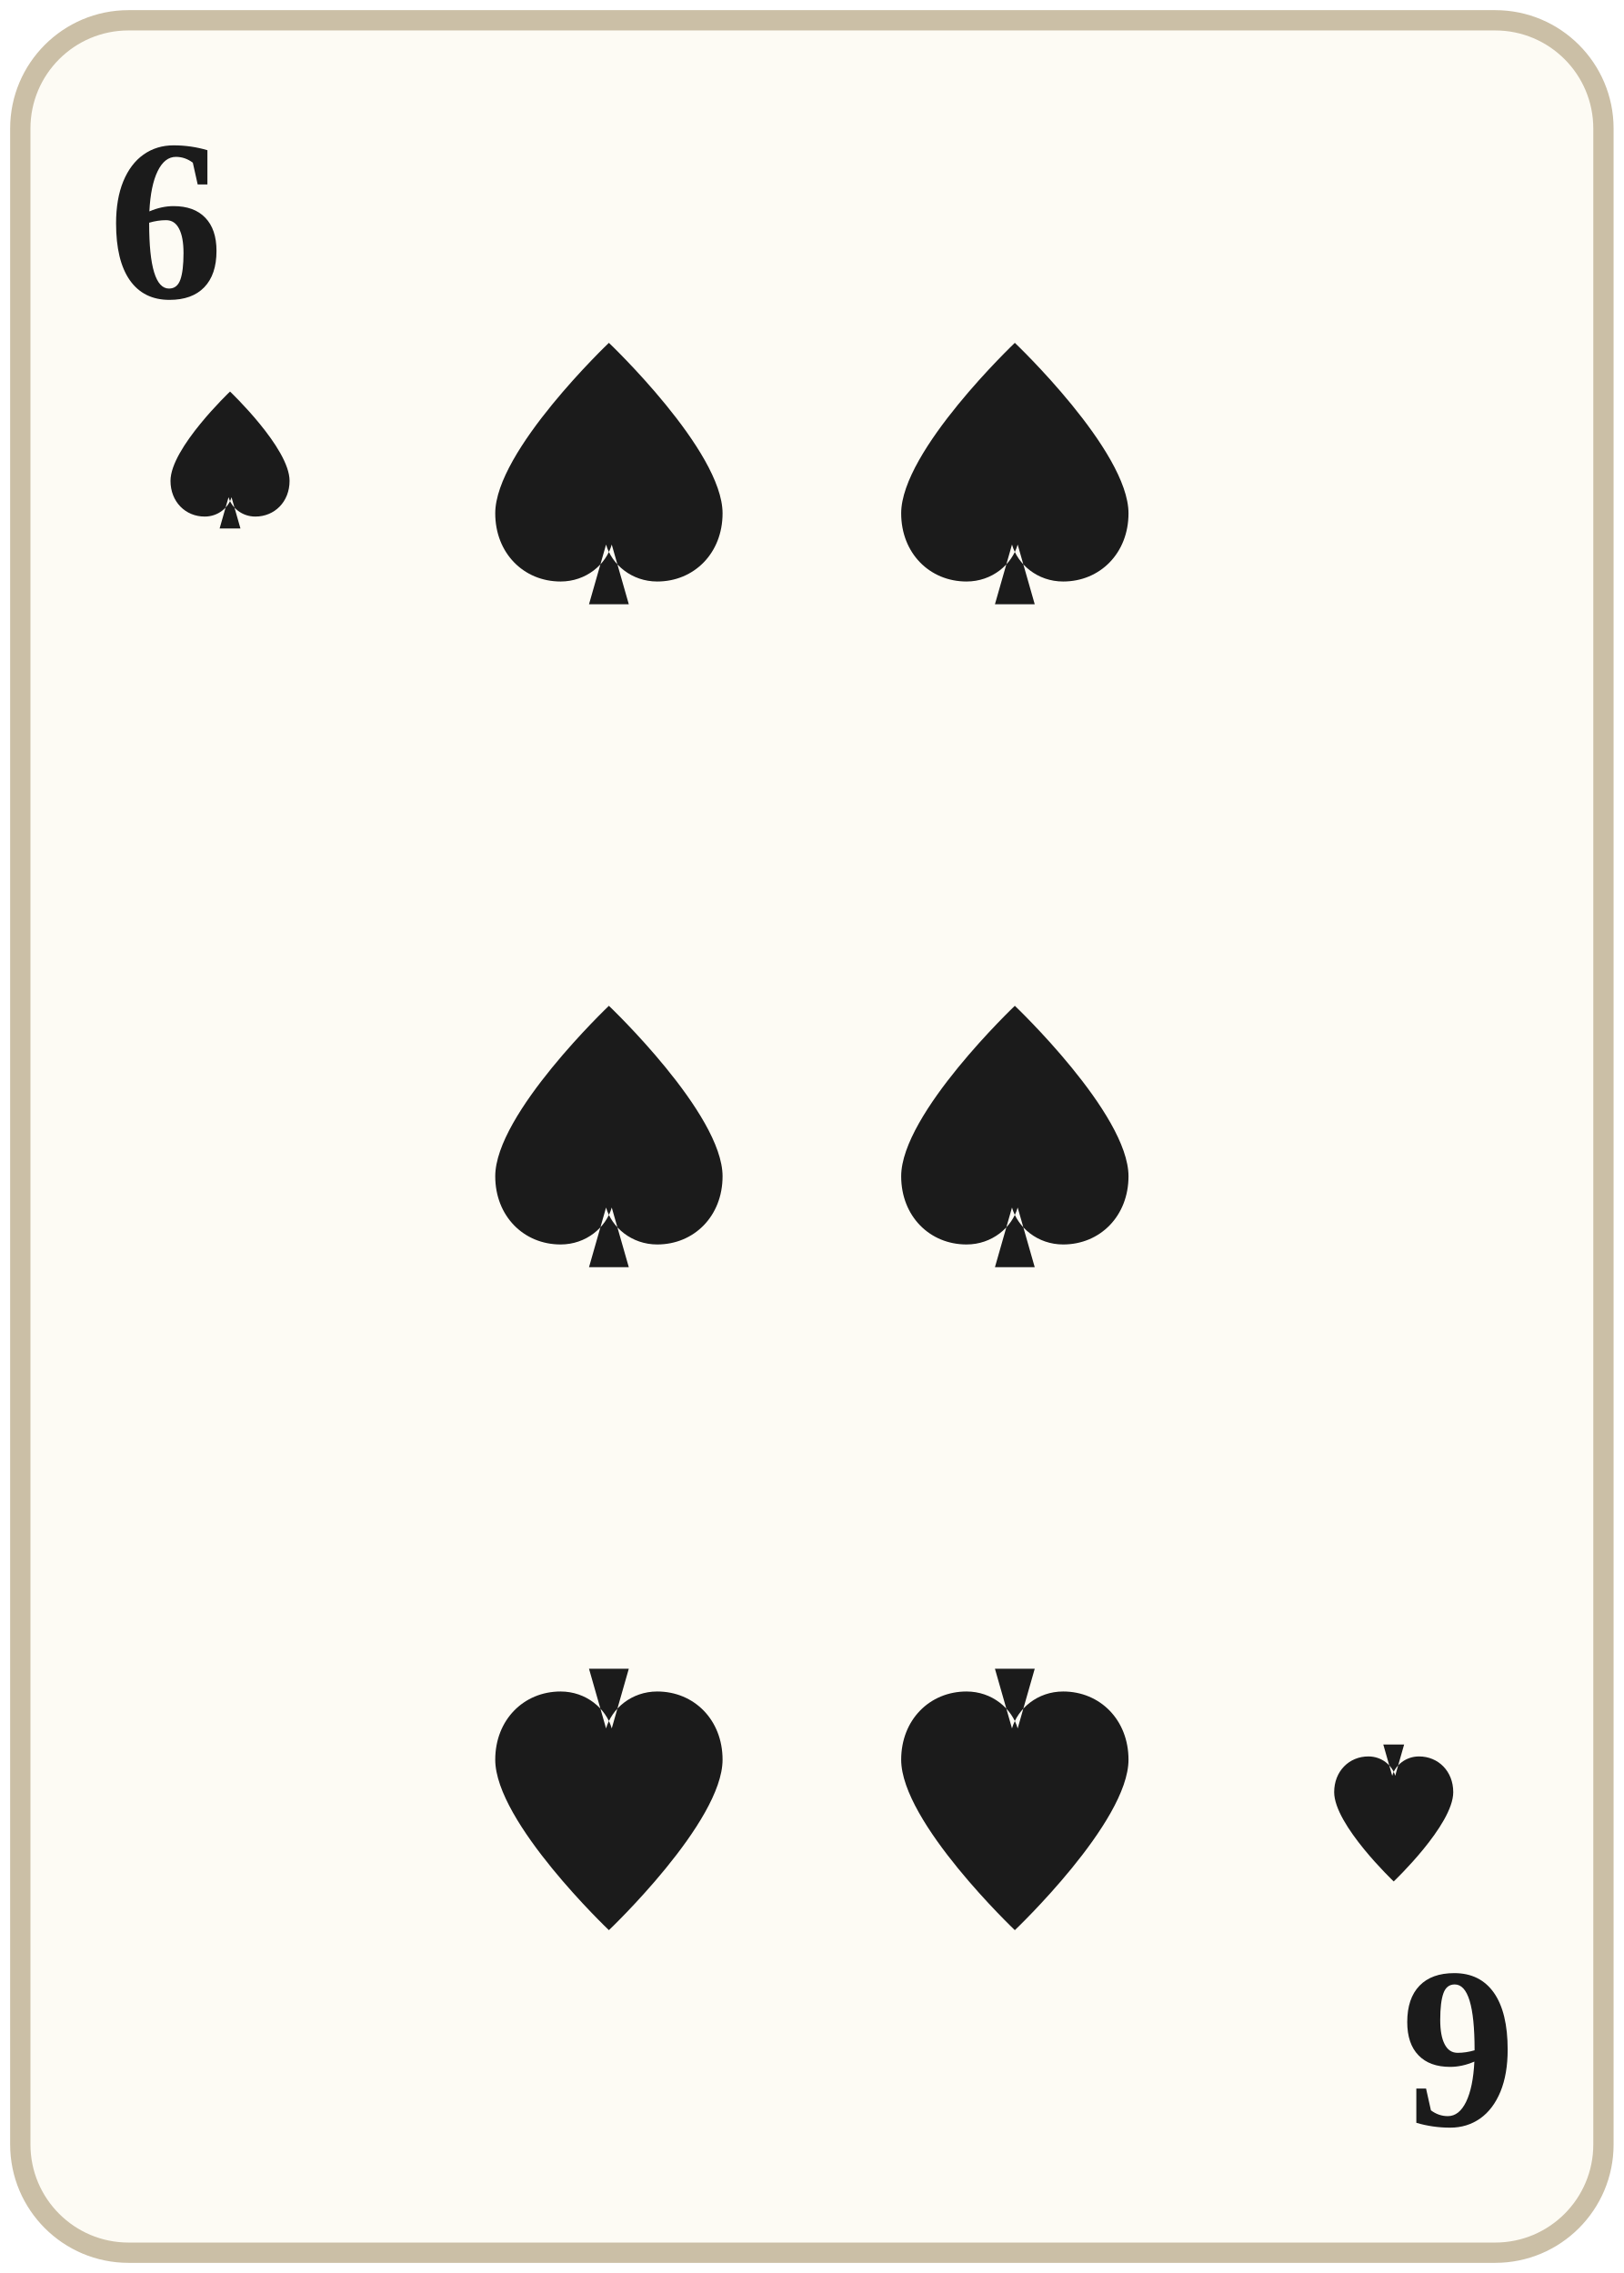
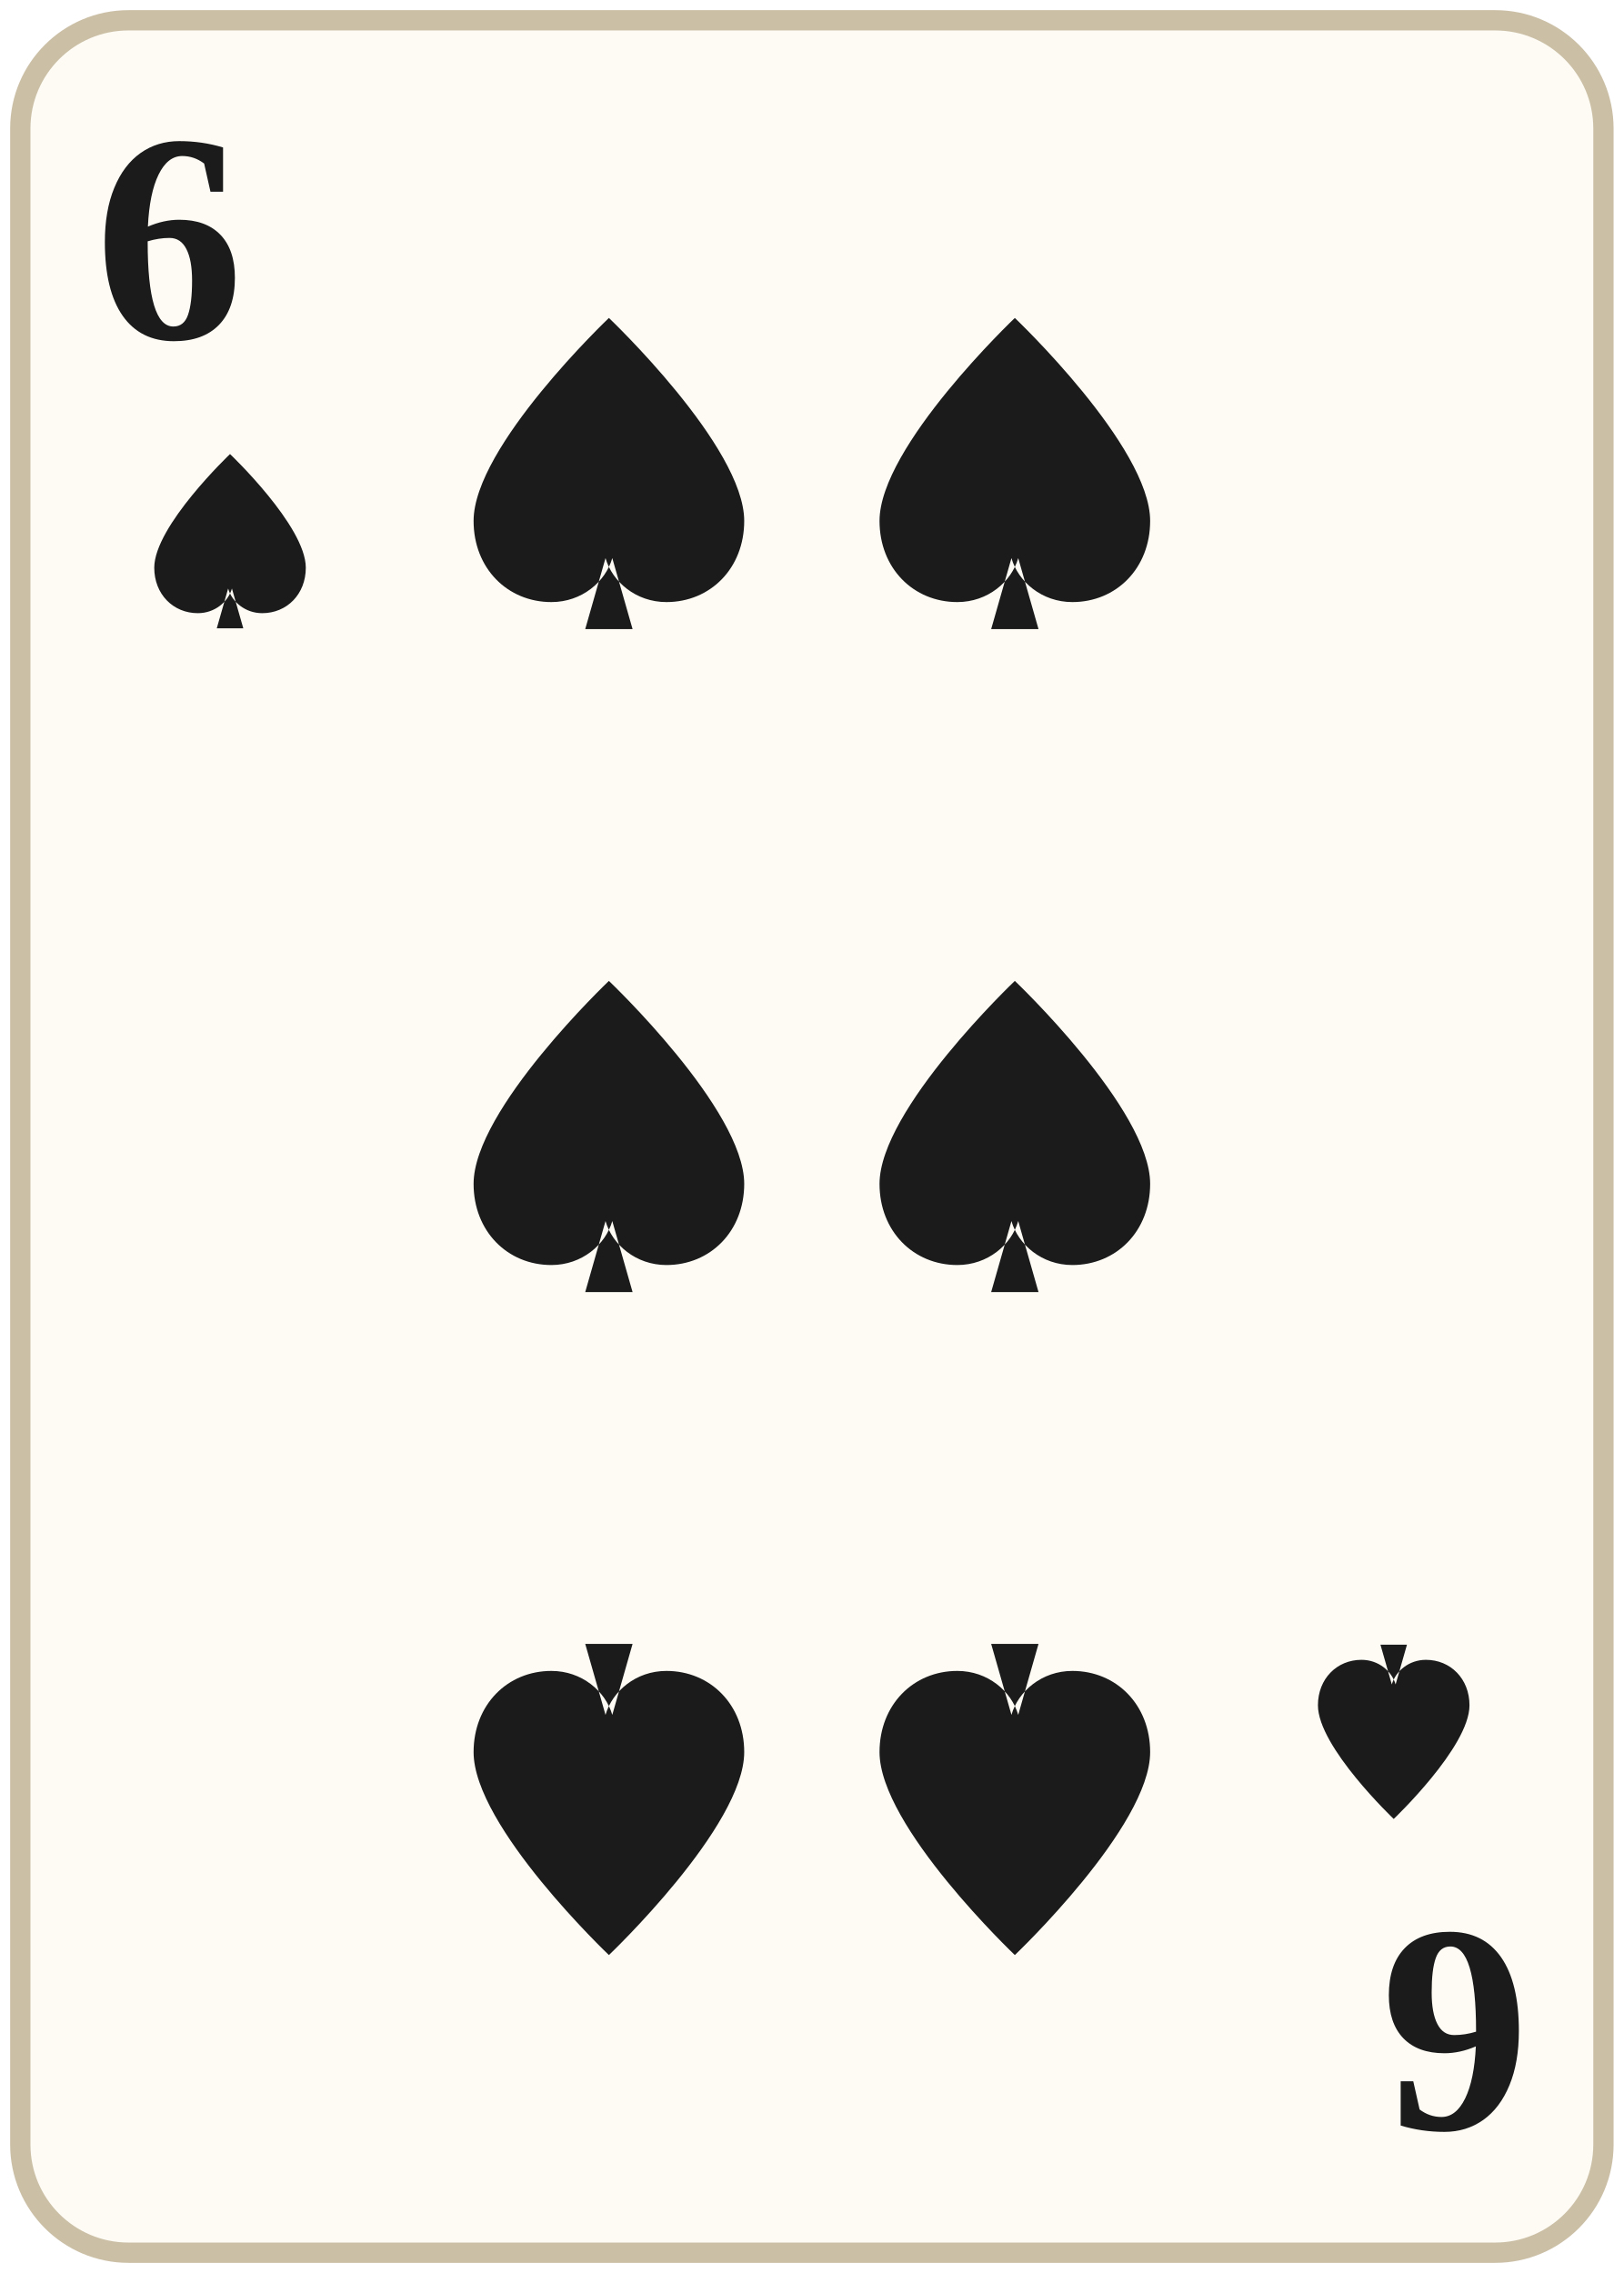
<svg xmlns="http://www.w3.org/2000/svg" viewBox="0 0 240 336" width="240" height="336">
  <rect x="3" y="3" width="234" height="330" rx="16" fill="#fdfbf4" stroke="#cbbfa6" stroke-width="3" />
-   <g transform="translate(90,70) scale(0.42) translate(-50,-50)">
+   <g transform="translate(90,70) scale(0.5) translate(-50,-50)">
    <path d="M50 4 C50 4 90 42 90 64 C90 78 80 88 67 88 C58 88 51 82 49 75 L43 96 L57 96 L51 75 C49 82 42 88 33 88 C20 88 10 78 10 64 C10 42 50 4 50 4 Z" fill="#1b1b1b" />
  </g>
-   <g transform="translate(150,70) scale(0.42) translate(-50,-50)">
+   <g transform="translate(150,70) scale(0.5) translate(-50,-50)">
    <path d="M50 4 C50 4 90 42 90 64 C90 78 80 88 67 88 C58 88 51 82 49 75 L43 96 L57 96 L51 75 C49 82 42 88 33 88 C20 88 10 78 10 64 C10 42 50 4 50 4 Z" fill="#1b1b1b" />
  </g>
-   <g transform="translate(90,168) scale(0.42) translate(-50,-50)">
+   <g transform="translate(90,168) scale(0.5) translate(-50,-50)">
    <path d="M50 4 C50 4 90 42 90 64 C90 78 80 88 67 88 C58 88 51 82 49 75 L43 96 L57 96 L51 75 C49 82 42 88 33 88 C20 88 10 78 10 64 C10 42 50 4 50 4 Z" fill="#1b1b1b" />
  </g>
-   <g transform="translate(150,168) scale(0.42) translate(-50,-50)">
+   <g transform="translate(150,168) scale(0.5) translate(-50,-50)">
    <path d="M50 4 C50 4 90 42 90 64 C90 78 80 88 67 88 C58 88 51 82 49 75 L43 96 L57 96 L51 75 C49 82 42 88 33 88 C20 88 10 78 10 64 C10 42 50 4 50 4 Z" fill="#1b1b1b" />
  </g>
-   <g transform="translate(90,266) rotate(180) scale(0.42) translate(-50,-50)">
+   <g transform="translate(90,266) rotate(180) scale(0.5) translate(-50,-50)">
    <path d="M50 4 C50 4 90 42 90 64 C90 78 80 88 67 88 C58 88 51 82 49 75 L43 96 L57 96 L51 75 C49 82 42 88 33 88 C20 88 10 78 10 64 C10 42 50 4 50 4 Z" fill="#1b1b1b" />
  </g>
-   <g transform="translate(150,266) rotate(180) scale(0.42) translate(-50,-50)">
+   <g transform="translate(150,266) rotate(180) scale(0.5) translate(-50,-50)">
    <path d="M50 4 C50 4 90 42 90 64 C90 78 80 88 67 88 C58 88 51 82 49 75 L43 96 L57 96 L51 75 C49 82 42 88 33 88 C20 88 10 78 10 64 C10 42 50 4 50 4 Z" fill="#1b1b1b" />
  </g>
-   <g transform="translate(16,14)">
-     <text x="0" y="30" font-family="Georgia,'Times New Roman',serif" font-size="34" font-weight="700" fill="#1b1b1b">6</text>
-     <g transform="translate(18,54) scale(0.22) translate(-50,-50)">
+   <g transform="translate(14,12)">
+     <text x="0" y="38" font-family="Georgia,'Times New Roman',serif" font-size="44" font-weight="700" fill="#1b1b1b">6</text>
+     <g transform="translate(20,68) scale(0.28) translate(-50,-50)">
      <path d="M50 4 C50 4 90 42 90 64 C90 78 80 88 67 88 C58 88 51 82 49 75 L43 96 L57 96 L51 75 C49 82 42 88 33 88 C20 88 10 78 10 64 C10 42 50 4 50 4 Z" fill="#1b1b1b" />
    </g>
  </g>
  <g transform="rotate(180 120 168)">
-     <g transform="translate(16,14)">
-       <text x="0" y="30" font-family="Georgia,'Times New Roman',serif" font-size="34" font-weight="700" fill="#1b1b1b">6</text>
-       <g transform="translate(18,54) scale(0.22) translate(-50,-50)">
+     <g transform="translate(14,12)">
+       <text x="0" y="38" font-family="Georgia,'Times New Roman',serif" font-size="44" font-weight="700" fill="#1b1b1b">6</text>
+       <g transform="translate(20,68) scale(0.28) translate(-50,-50)">
        <path d="M50 4 C50 4 90 42 90 64 C90 78 80 88 67 88 C58 88 51 82 49 75 L43 96 L57 96 L51 75 C49 82 42 88 33 88 C20 88 10 78 10 64 C10 42 50 4 50 4 Z" fill="#1b1b1b" />
      </g>
    </g>
  </g>
</svg>
